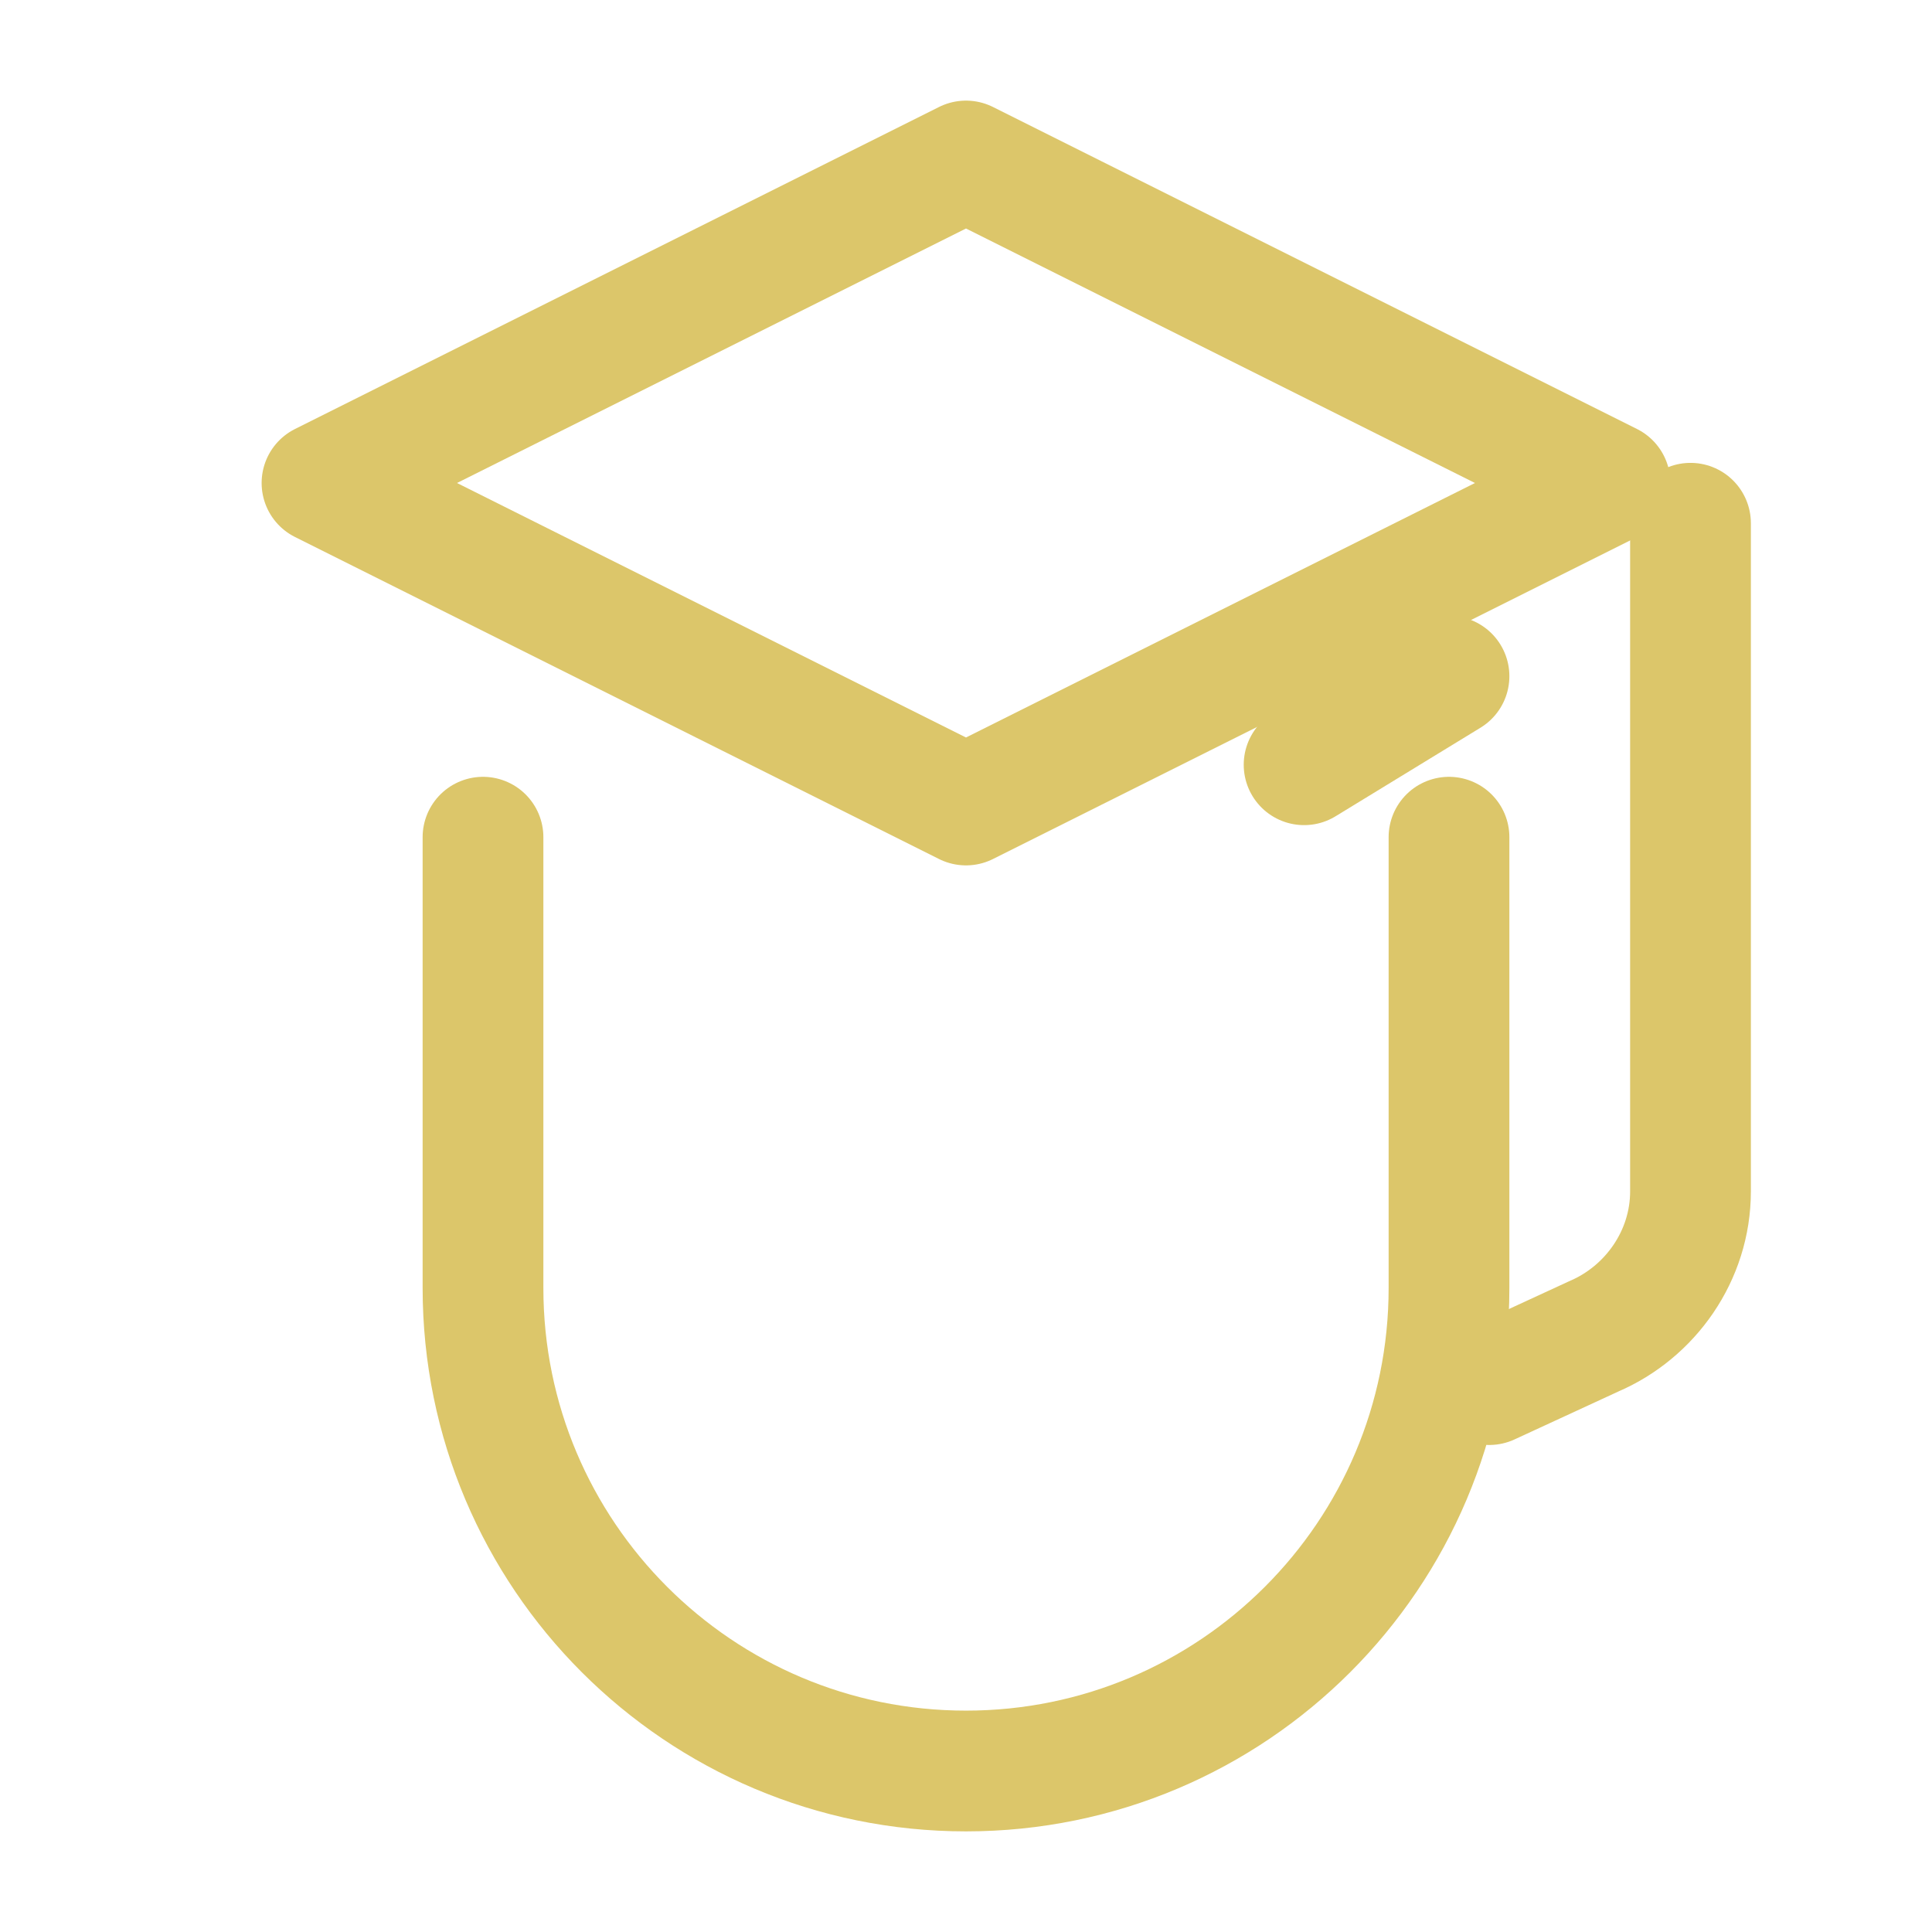
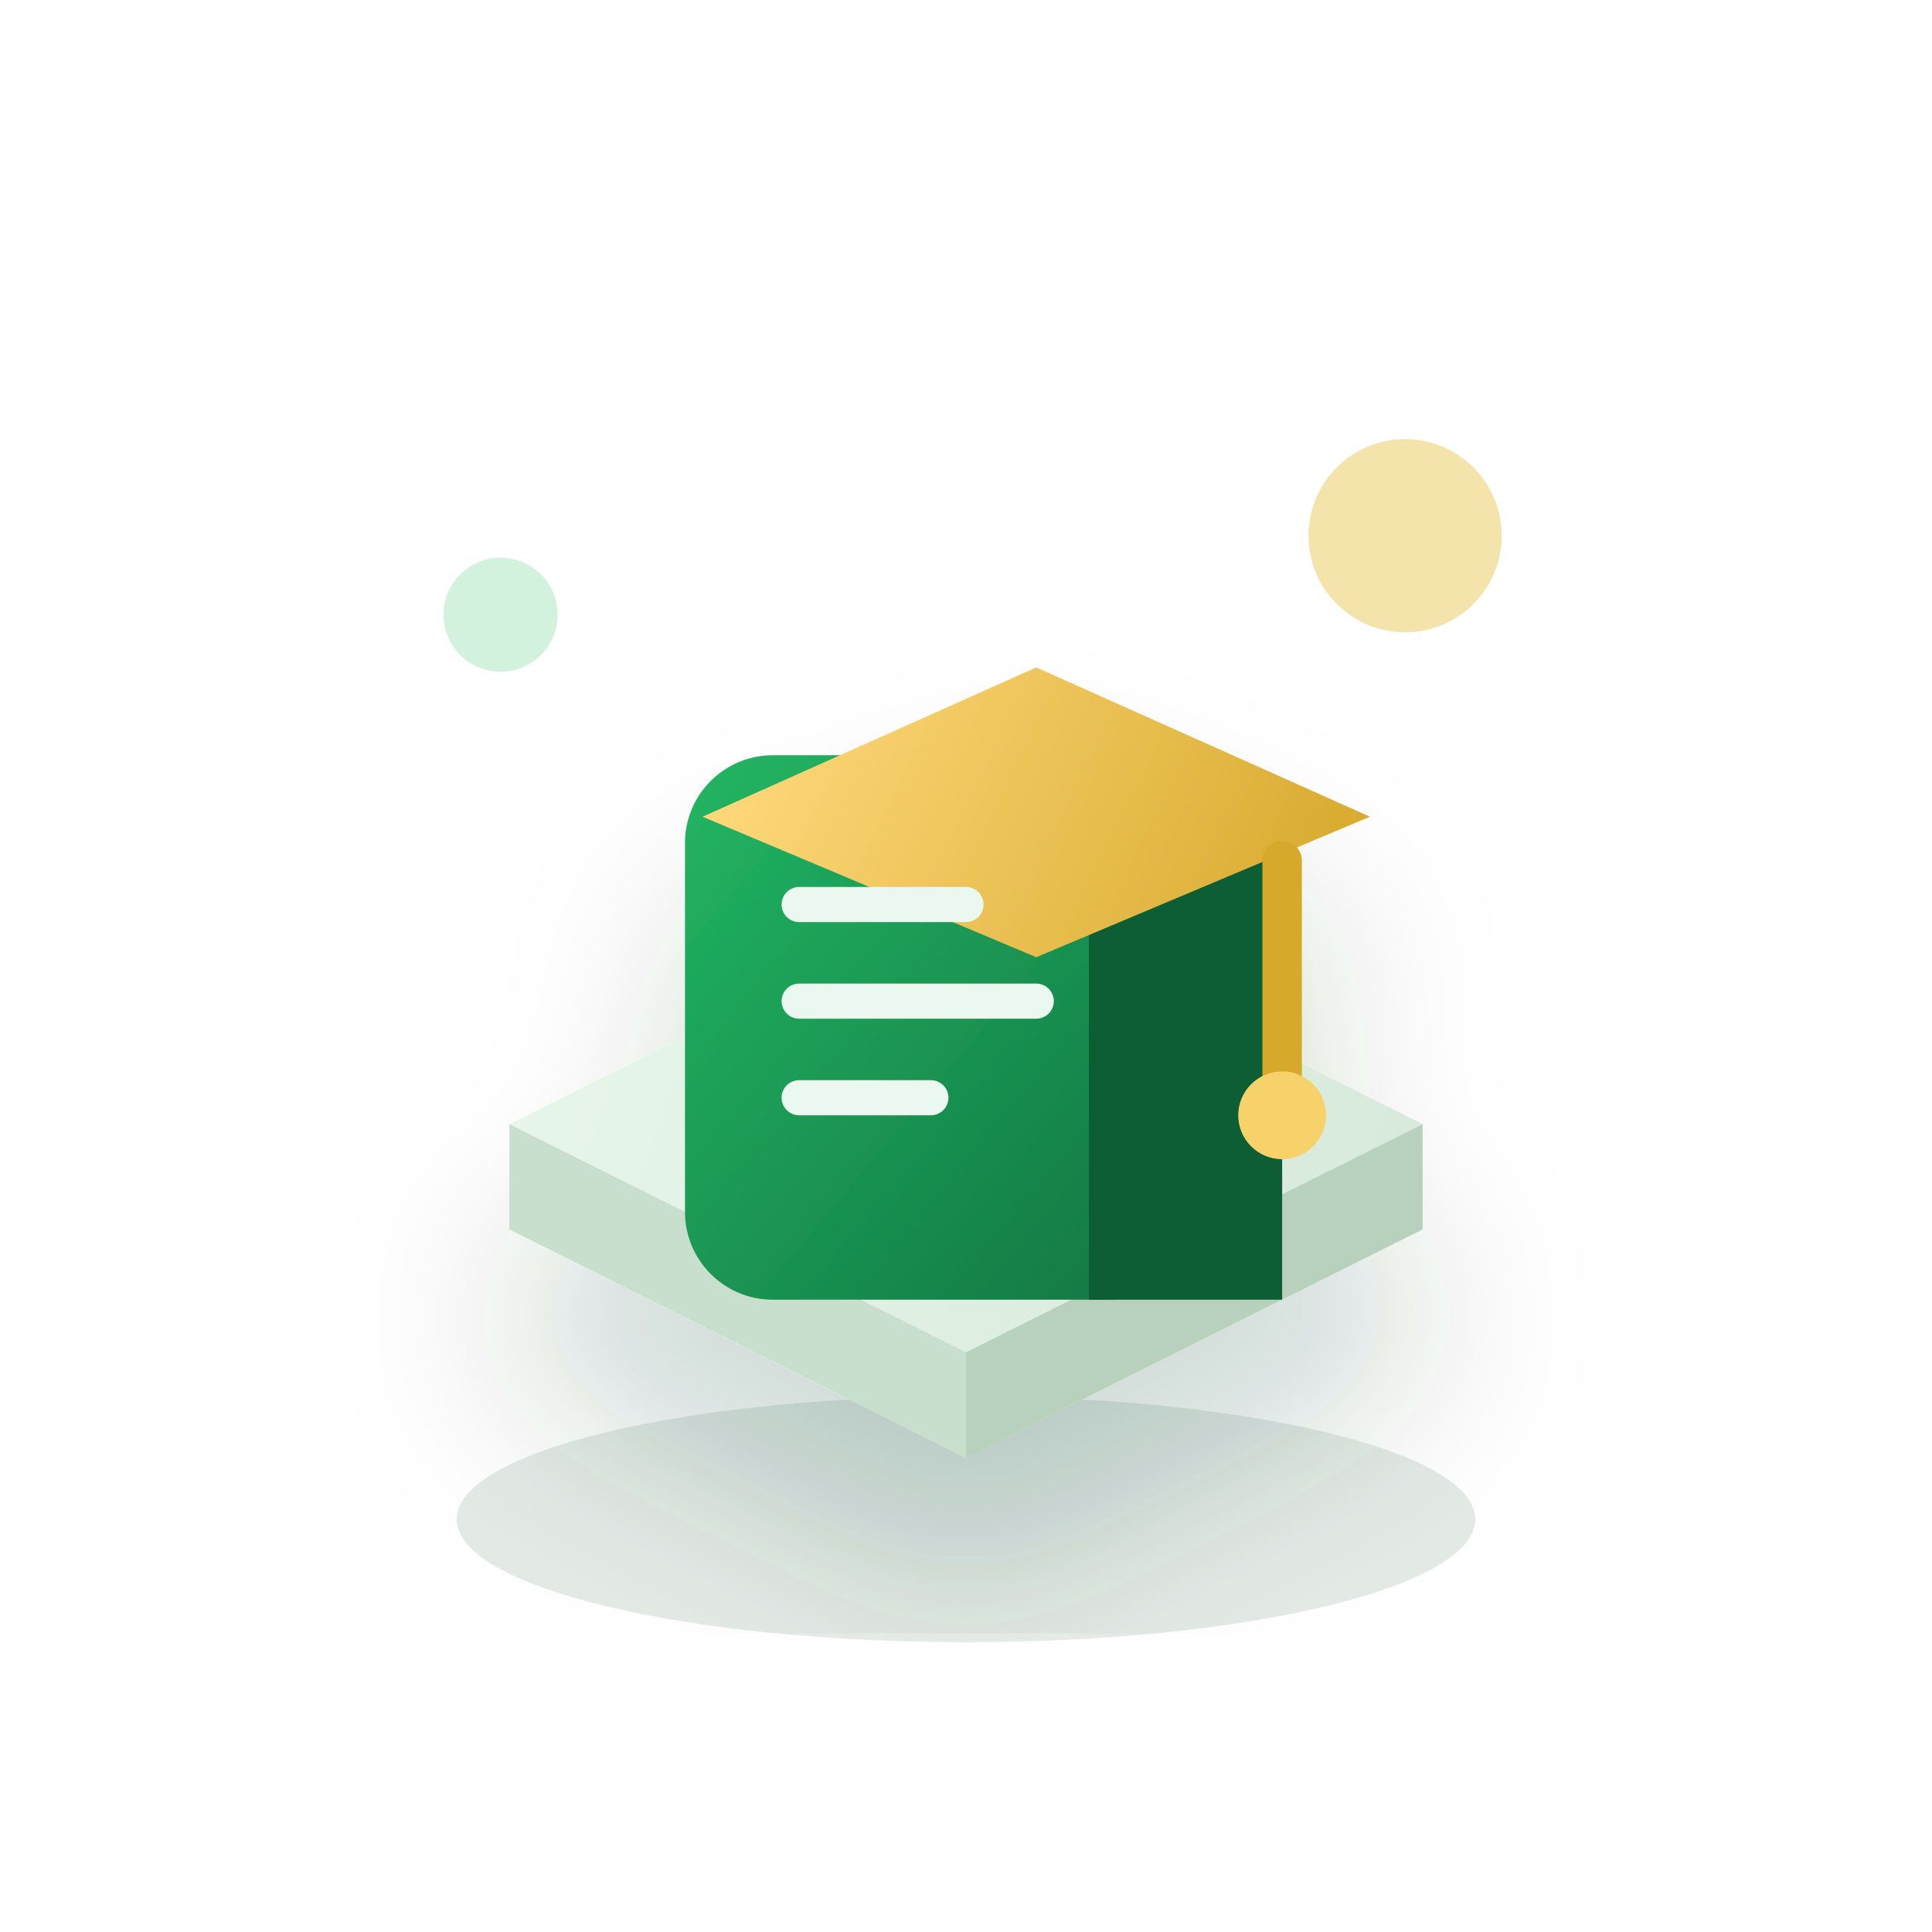
- <svg xmlns="http://www.w3.org/2000/svg" viewBox="0 0 24 24" fill="none" stroke="#dcc66a" stroke-width="1.5" stroke-linecap="round" stroke-linejoin="round">
-   <path d="m4 6 8-4 8 4-8 4-8-4Z" />
-   <path d="m18 8.4-1.8 1.1" />
-   <path d="M6 10.4V16a6 6 0 0 0 12 0v-5.6" />
-   <path d="M21 6.5v8.3c0 .8-.5 1.5-1.2 1.8l-1.3.6" />
+ <svg xmlns="http://www.w3.org/2000/svg" viewBox="0 0 220 220" fill="none">
+   <defs>
+     <linearGradient id="edu-base" x1="54" y1="120" x2="168" y2="162" gradientUnits="userSpaceOnUse">
+       <stop stop-color="#E8F6EB" />
+       <stop offset="1" stop-color="#D5E8D9" />
+     </linearGradient>
+     <linearGradient id="edu-book" x1="75" y1="91" x2="144" y2="149" gradientUnits="userSpaceOnUse">
+       <stop stop-color="#22B562" />
+       <stop offset="1" stop-color="#116E3F" />
+     </linearGradient>
+     <linearGradient id="edu-cap" x1="85" y1="78" x2="151" y2="110" gradientUnits="userSpaceOnUse">
+       <stop stop-color="#FFD97D" />
+       <stop offset="1" stop-color="#D6A92C" />
+     </linearGradient>
+     <filter id="edu-shadow" x="40" y="58" width="145" height="128" filterUnits="userSpaceOnUse" color-interpolation-filters="sRGB">
+       <feDropShadow dx="0" dy="16" stdDeviation="10" flood-color="#0A3B24" flood-opacity="0.18" />
+     </filter>
+   </defs>
+   <ellipse cx="110" cy="173" rx="58" ry="14" fill="#0D4A28" opacity="0.11" />
+   <g filter="url(#edu-shadow)">
+     <path d="M58 128L110 102L162 128L110 154L58 128Z" fill="url(#edu-base)" />
+     <path d="M58 128V140L110 166V154L58 128Z" fill="#C7DFCC" />
+     <path d="M162 128V140L110 166V154L162 128Z" fill="#B8D1BD" />
+     <path d="M78 96C78 90.477 82.477 86 88 86H136V138C136 143.523 131.523 148 126 148H88C82.477 148 78 143.523 78 138V96Z" fill="url(#edu-book)" />
+     <path d="M136 86H114C119.523 86 124 90.477 124 96V148H146V96C146 90.477 141.523 86 136 86Z" fill="#0B5D34" />
+     <path d="M80 93L118 76L156 93L118 109L80 93Z" fill="url(#edu-cap)" />
+     <path d="M146 98V124" stroke="#D6A92C" stroke-width="4.5" stroke-linecap="round" />
+     <circle cx="146" cy="127" r="5" fill="#F7D26B" />
+     <path d="M91 103H110" stroke="#EAF8EF" stroke-width="4" stroke-linecap="round" />
+     <path d="M91 114H118" stroke="#EAF8EF" stroke-width="4" stroke-linecap="round" />
+     <path d="M91 125H106" stroke="#EAF8EF" stroke-width="4" stroke-linecap="round" />
+   </g>
+   <circle cx="160" cy="61" r="11" fill="#F2DE9E" opacity="0.86" />
+   <circle cx="57" cy="70" r="6.5" fill="#71D596" opacity="0.32" />
</svg>
